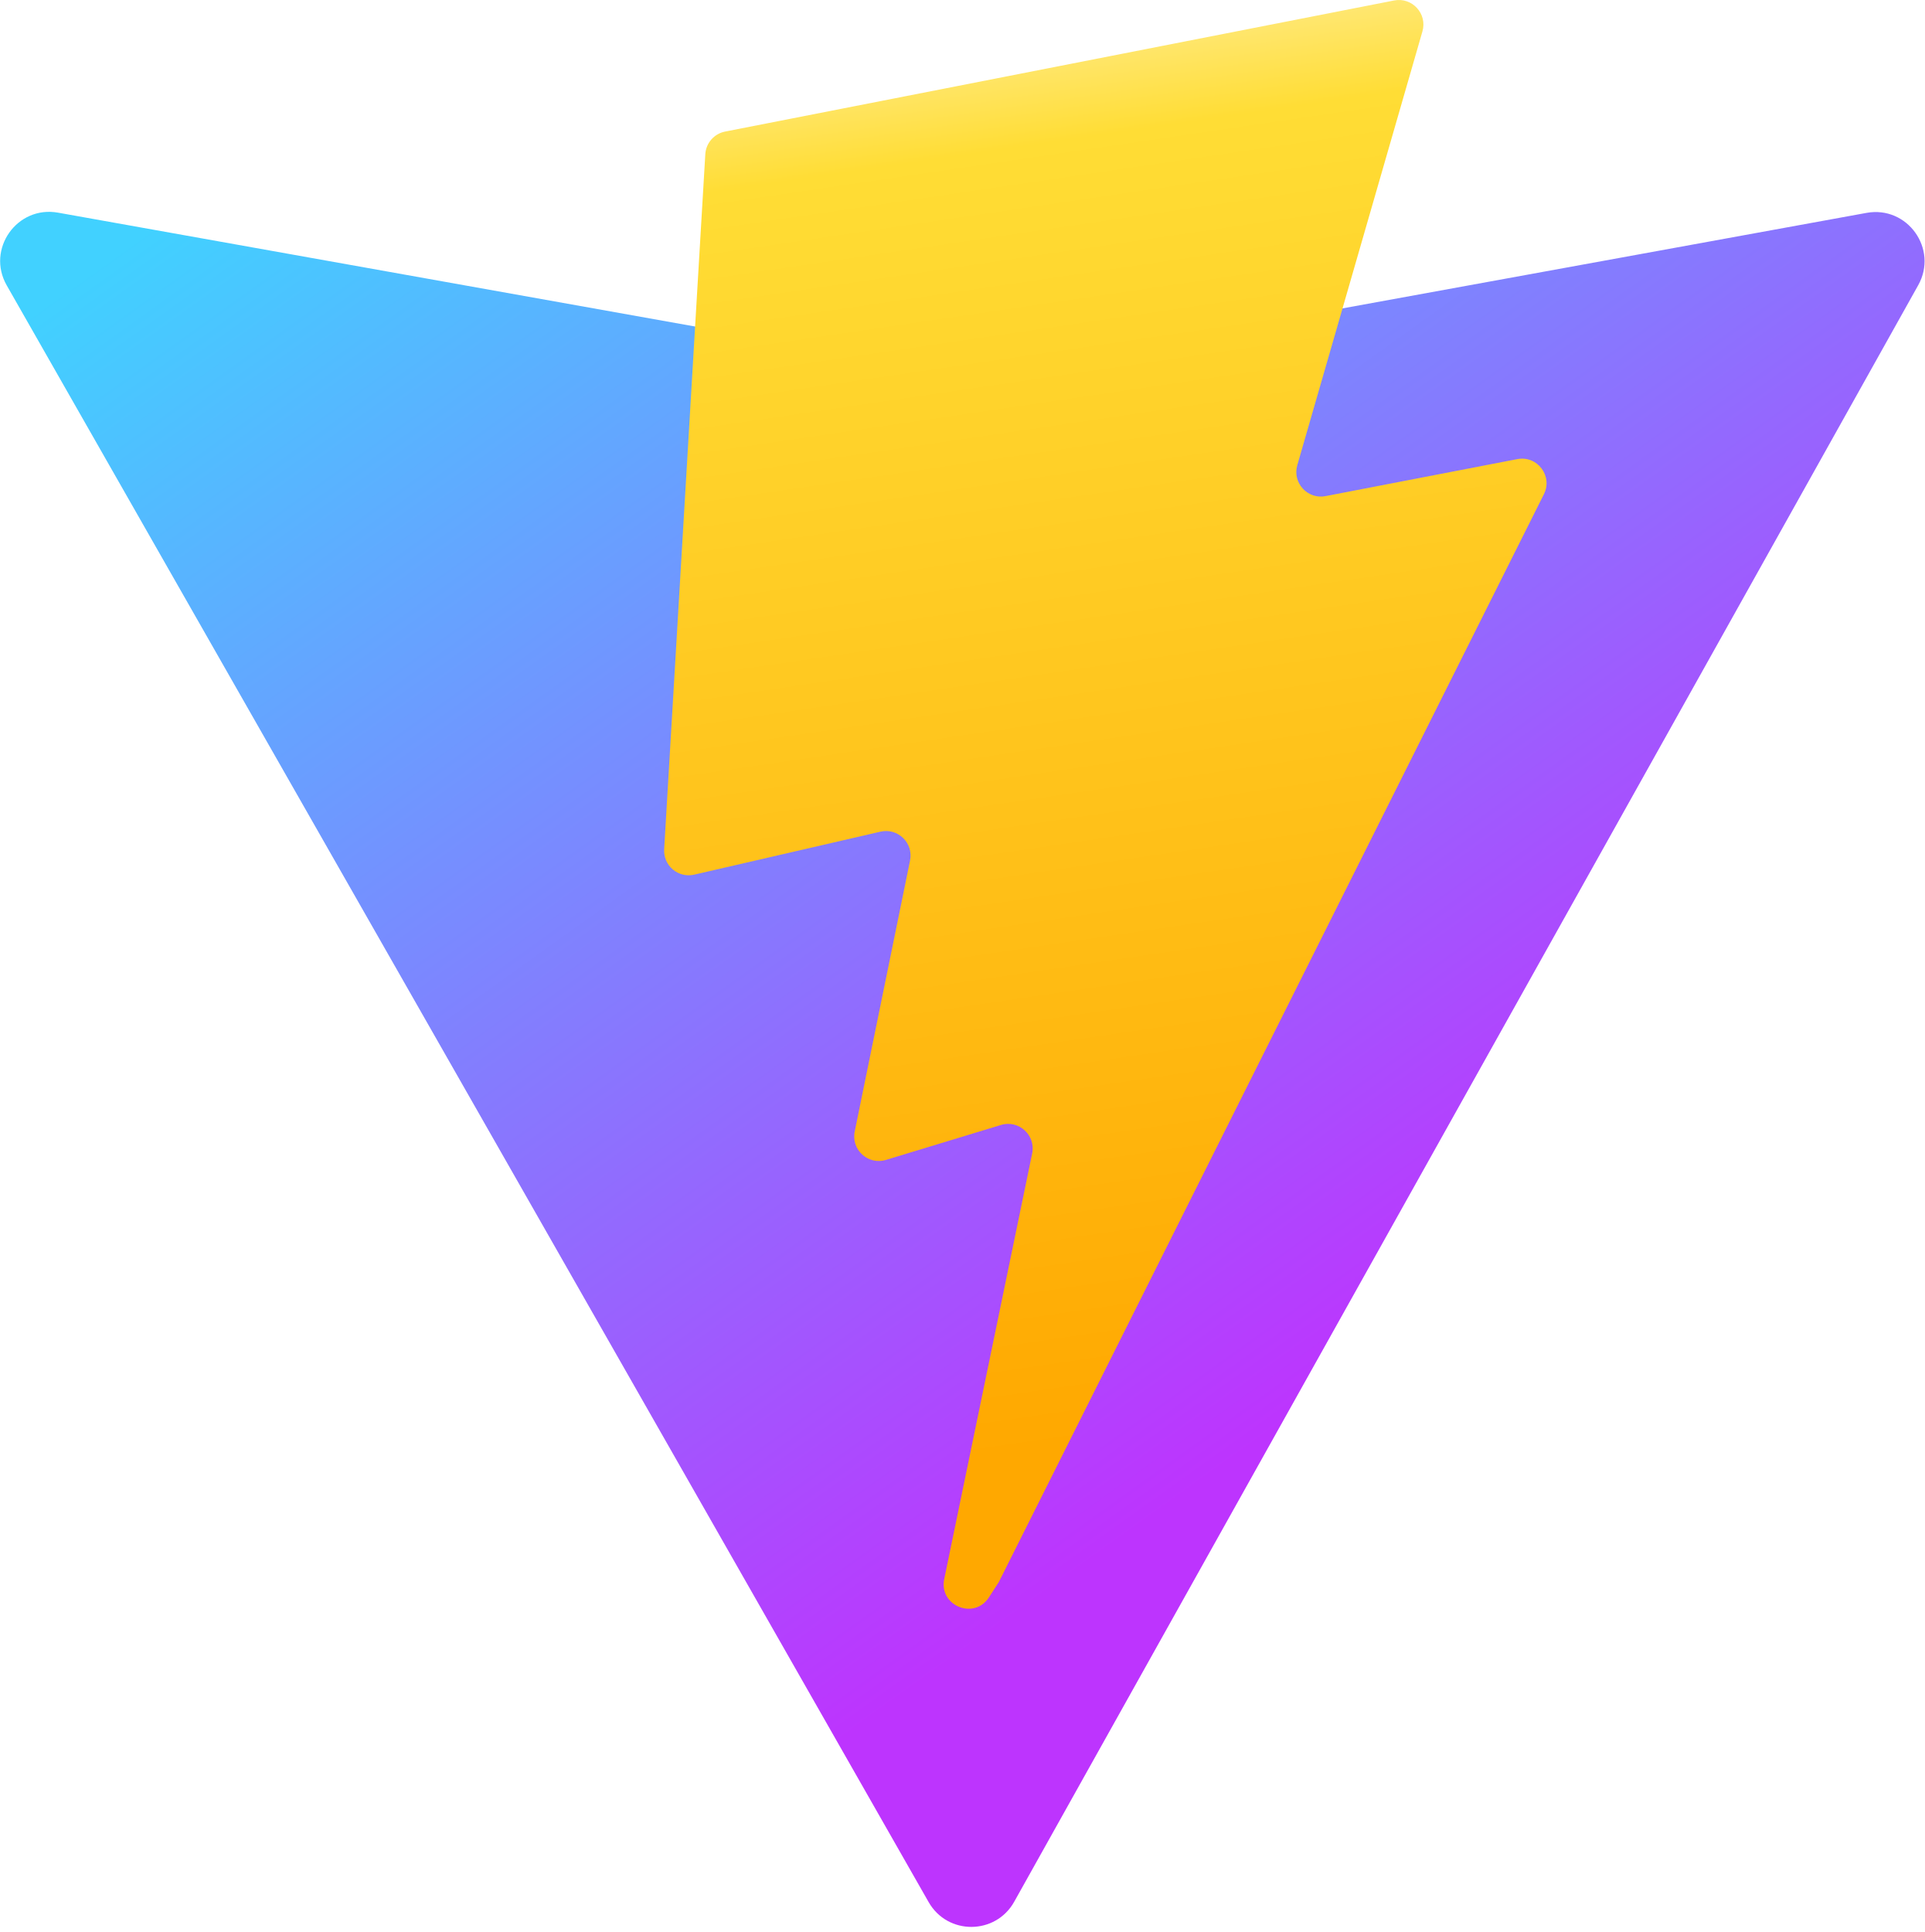
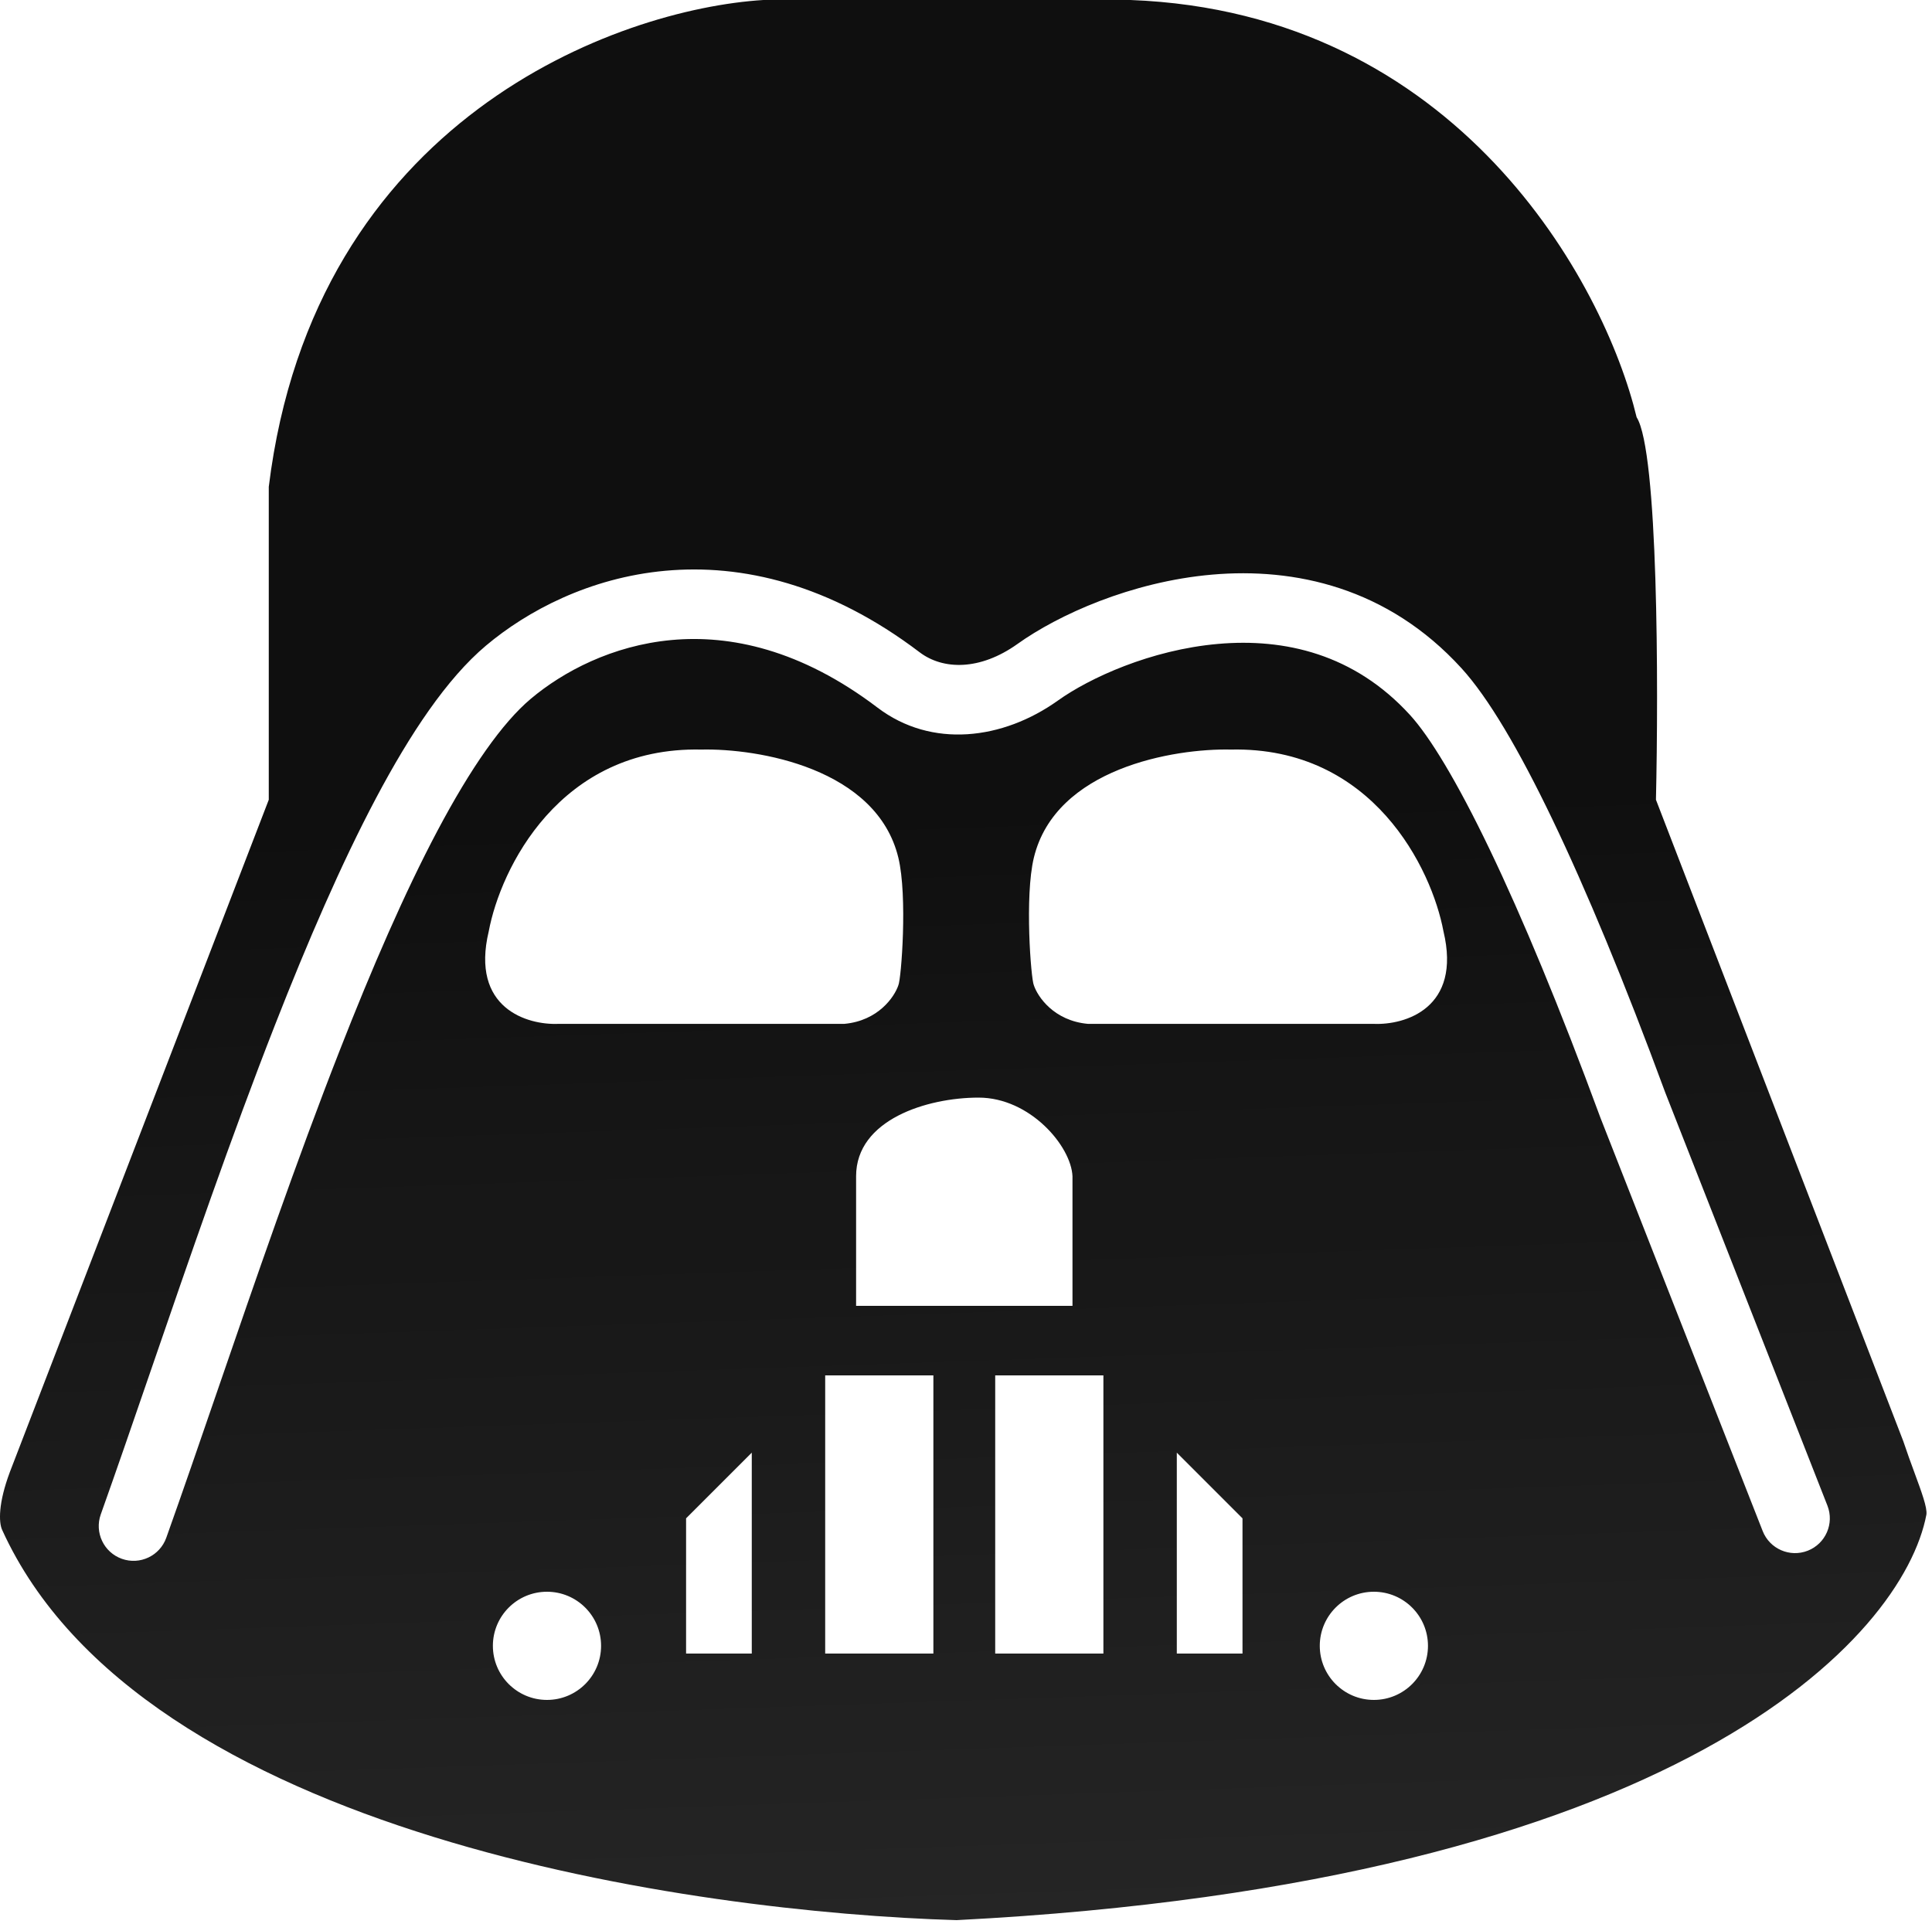
- <svg xmlns="http://www.w3.org/2000/svg" aria-hidden="true" role="img" class="iconify iconify--logos" width="31.88" height="32" preserveAspectRatio="xMidYMid meet" viewBox="0 0 256 257">
+ <svg xmlns="http://www.w3.org/2000/svg" width="250" height="249" viewBox="0 0 250 249" fill="none">
+   <path fill-rule="evenodd" clip-rule="evenodd" d="M123.779 248.5C217.379 243.7 246.279 211.833 249.279 196C249.391 195.102 248.672 193.146 247.732 190.59L247.732 190.589C247.276 189.35 246.769 187.969 246.279 186.5L214.279 103.5C214.612 88.833 214.579 58.4 211.779 54C207.612 36.667 188.679 1.6 146.279 0H98.779C79.884 1.167 40.632 15.4 34.779 63V103.5L1.279 190.5C-0.221 194.5 -0.176 197 0.279 198C18.279 237.6 89.945 247.5 123.779 248.5ZM86.902 82.831C79.231 83.534 72.85 86.929 68.678 90.442C64.997 93.542 60.91 99.391 56.599 107.527C52.35 115.547 48.109 125.345 43.969 135.917C38.348 150.273 33.022 165.765 28.155 179.921C25.832 186.678 23.614 193.132 21.518 199.011C20.683 201.352 18.109 202.573 15.768 201.739C13.427 200.904 12.206 198.33 13.04 195.989C15.07 190.296 17.252 183.95 19.555 177.253C24.454 163.004 29.9 147.163 35.589 132.636C39.783 121.924 44.167 111.768 48.646 103.313C53.065 94.974 57.812 87.826 62.88 83.558C68.209 79.071 76.277 74.766 86.081 73.869C96 72.96 107.356 75.575 119 84.416C122.009 86.7 126.79 86.819 131.664 83.338C136.921 79.583 146.353 75.285 156.836 74.367C167.476 73.435 179.535 75.987 189.102 86.466C192.581 90.276 196.567 97.048 200.899 106.081C205.287 115.23 210.211 127.086 215.485 141.4L236.468 194.856C237.376 197.169 236.237 199.781 233.923 200.689C231.61 201.597 228.998 200.458 228.09 198.144L207.09 144.644C207.079 144.615 207.067 144.585 207.057 144.556C201.837 130.389 197.016 118.797 192.784 109.973C188.492 101.023 184.977 95.295 182.456 92.534C175.224 84.613 166.198 82.582 157.622 83.333C148.889 84.098 140.971 87.75 136.895 90.662C129.768 95.752 120.549 96.892 113.558 91.584C103.602 84.025 94.458 82.139 86.902 82.831ZM133.779 127.507C134.279 129.007 136.379 132.107 140.779 132.507H177.779C181.779 132.674 189.179 130.507 186.779 120.507C185.279 112.507 177.679 96.608 159.279 97.007C151.946 96.841 136.579 99.407 133.779 111.007C132.572 116.007 133.408 126.707 133.779 127.507ZM109.248 132.507C113.648 132.107 115.748 129.007 116.248 127.507C116.619 126.707 117.455 116.007 116.248 111.007C113.448 99.407 98.081 96.841 90.748 97.007C72.348 96.608 64.748 112.507 63.248 120.507C60.848 130.507 68.248 132.674 72.248 132.507H109.248ZM110.779 169H138.779V152.22C138.603 148.322 133.279 142.05 126.628 142.05C119.977 142.05 110.779 144.898 110.779 152.22V169ZM128.779 178H142.779V214H128.779V178ZM120.779 178H106.779V214H120.779V178ZM184.779 213C184.779 216.866 181.645 220 177.779 220C173.913 220 170.779 216.866 170.779 213C170.779 209.134 173.913 206 177.779 206C181.645 206 184.779 209.134 184.779 213ZM152.279 188L160.779 196.5V214H152.279V188ZM88.779 196.5L97.279 188V214H88.779V196.5ZM70.779 220C74.645 220 77.779 216.866 77.779 213C77.779 209.134 74.645 206 70.779 206C66.913 206 63.779 209.134 63.779 213C63.779 216.866 66.913 220 70.779 220Z" fill="url(#paint0_linear_62_37)" />
  <defs>
-     <linearGradient id="IconifyId1813088fe1fbc01fb466" x1="-.828%" x2="57.636%" y1="7.652%" y2="78.411%">
-       <stop offset="0%" stop-color="#41D1FF" />
-       <stop offset="100%" stop-color="#BD34FE" />
-     </linearGradient>
-     <linearGradient id="IconifyId1813088fe1fbc01fb467" x1="43.376%" x2="50.316%" y1="2.242%" y2="89.03%">
-       <stop offset="0%" stop-color="#FFEA83" />
-       <stop offset="8.333%" stop-color="#FFDD35" />
-       <stop offset="100%" stop-color="#FFA800" />
+     <linearGradient id="paint0_linear_62_37" x1="116.5" y1="-1.54041e-06" x2="125" y2="248" gradientUnits="userSpaceOnUse">
+       <stop offset="0.42" stop-color="#0F0F0F" />
+       <stop offset="1" stop-color="#0F0F0F" stop-opacity="0.91" />
    </linearGradient>
  </defs>
-   <path fill="url(#IconifyId1813088fe1fbc01fb466)" d="M255.153 37.938L134.897 252.976c-2.483 4.44-8.862 4.466-11.382.048L.875 37.958c-2.746-4.814 1.371-10.646 6.827-9.67l120.385 21.517a6.537 6.537 0 0 0 2.322-.004l117.867-21.483c5.438-.991 9.574 4.796 6.877 9.62Z" />
-   <path fill="url(#IconifyId1813088fe1fbc01fb467)" d="M185.432.063L96.44 17.501a3.268 3.268 0 0 0-2.634 3.014l-5.474 92.456a3.268 3.268 0 0 0 3.997 3.378l24.777-5.718c2.318-.535 4.413 1.507 3.936 3.838l-7.361 36.047c-.495 2.426 1.782 4.5 4.151 3.78l15.304-4.649c2.372-.72 4.652 1.36 4.15 3.788l-11.698 56.621c-.732 3.542 3.979 5.473 5.943 2.437l1.313-2.028l72.516-144.72c1.215-2.423-.88-5.186-3.54-4.672l-25.505 4.922c-2.396.462-4.435-1.77-3.759-4.114l16.646-57.705c.677-2.35-1.37-4.583-3.769-4.113Z" />
</svg>
